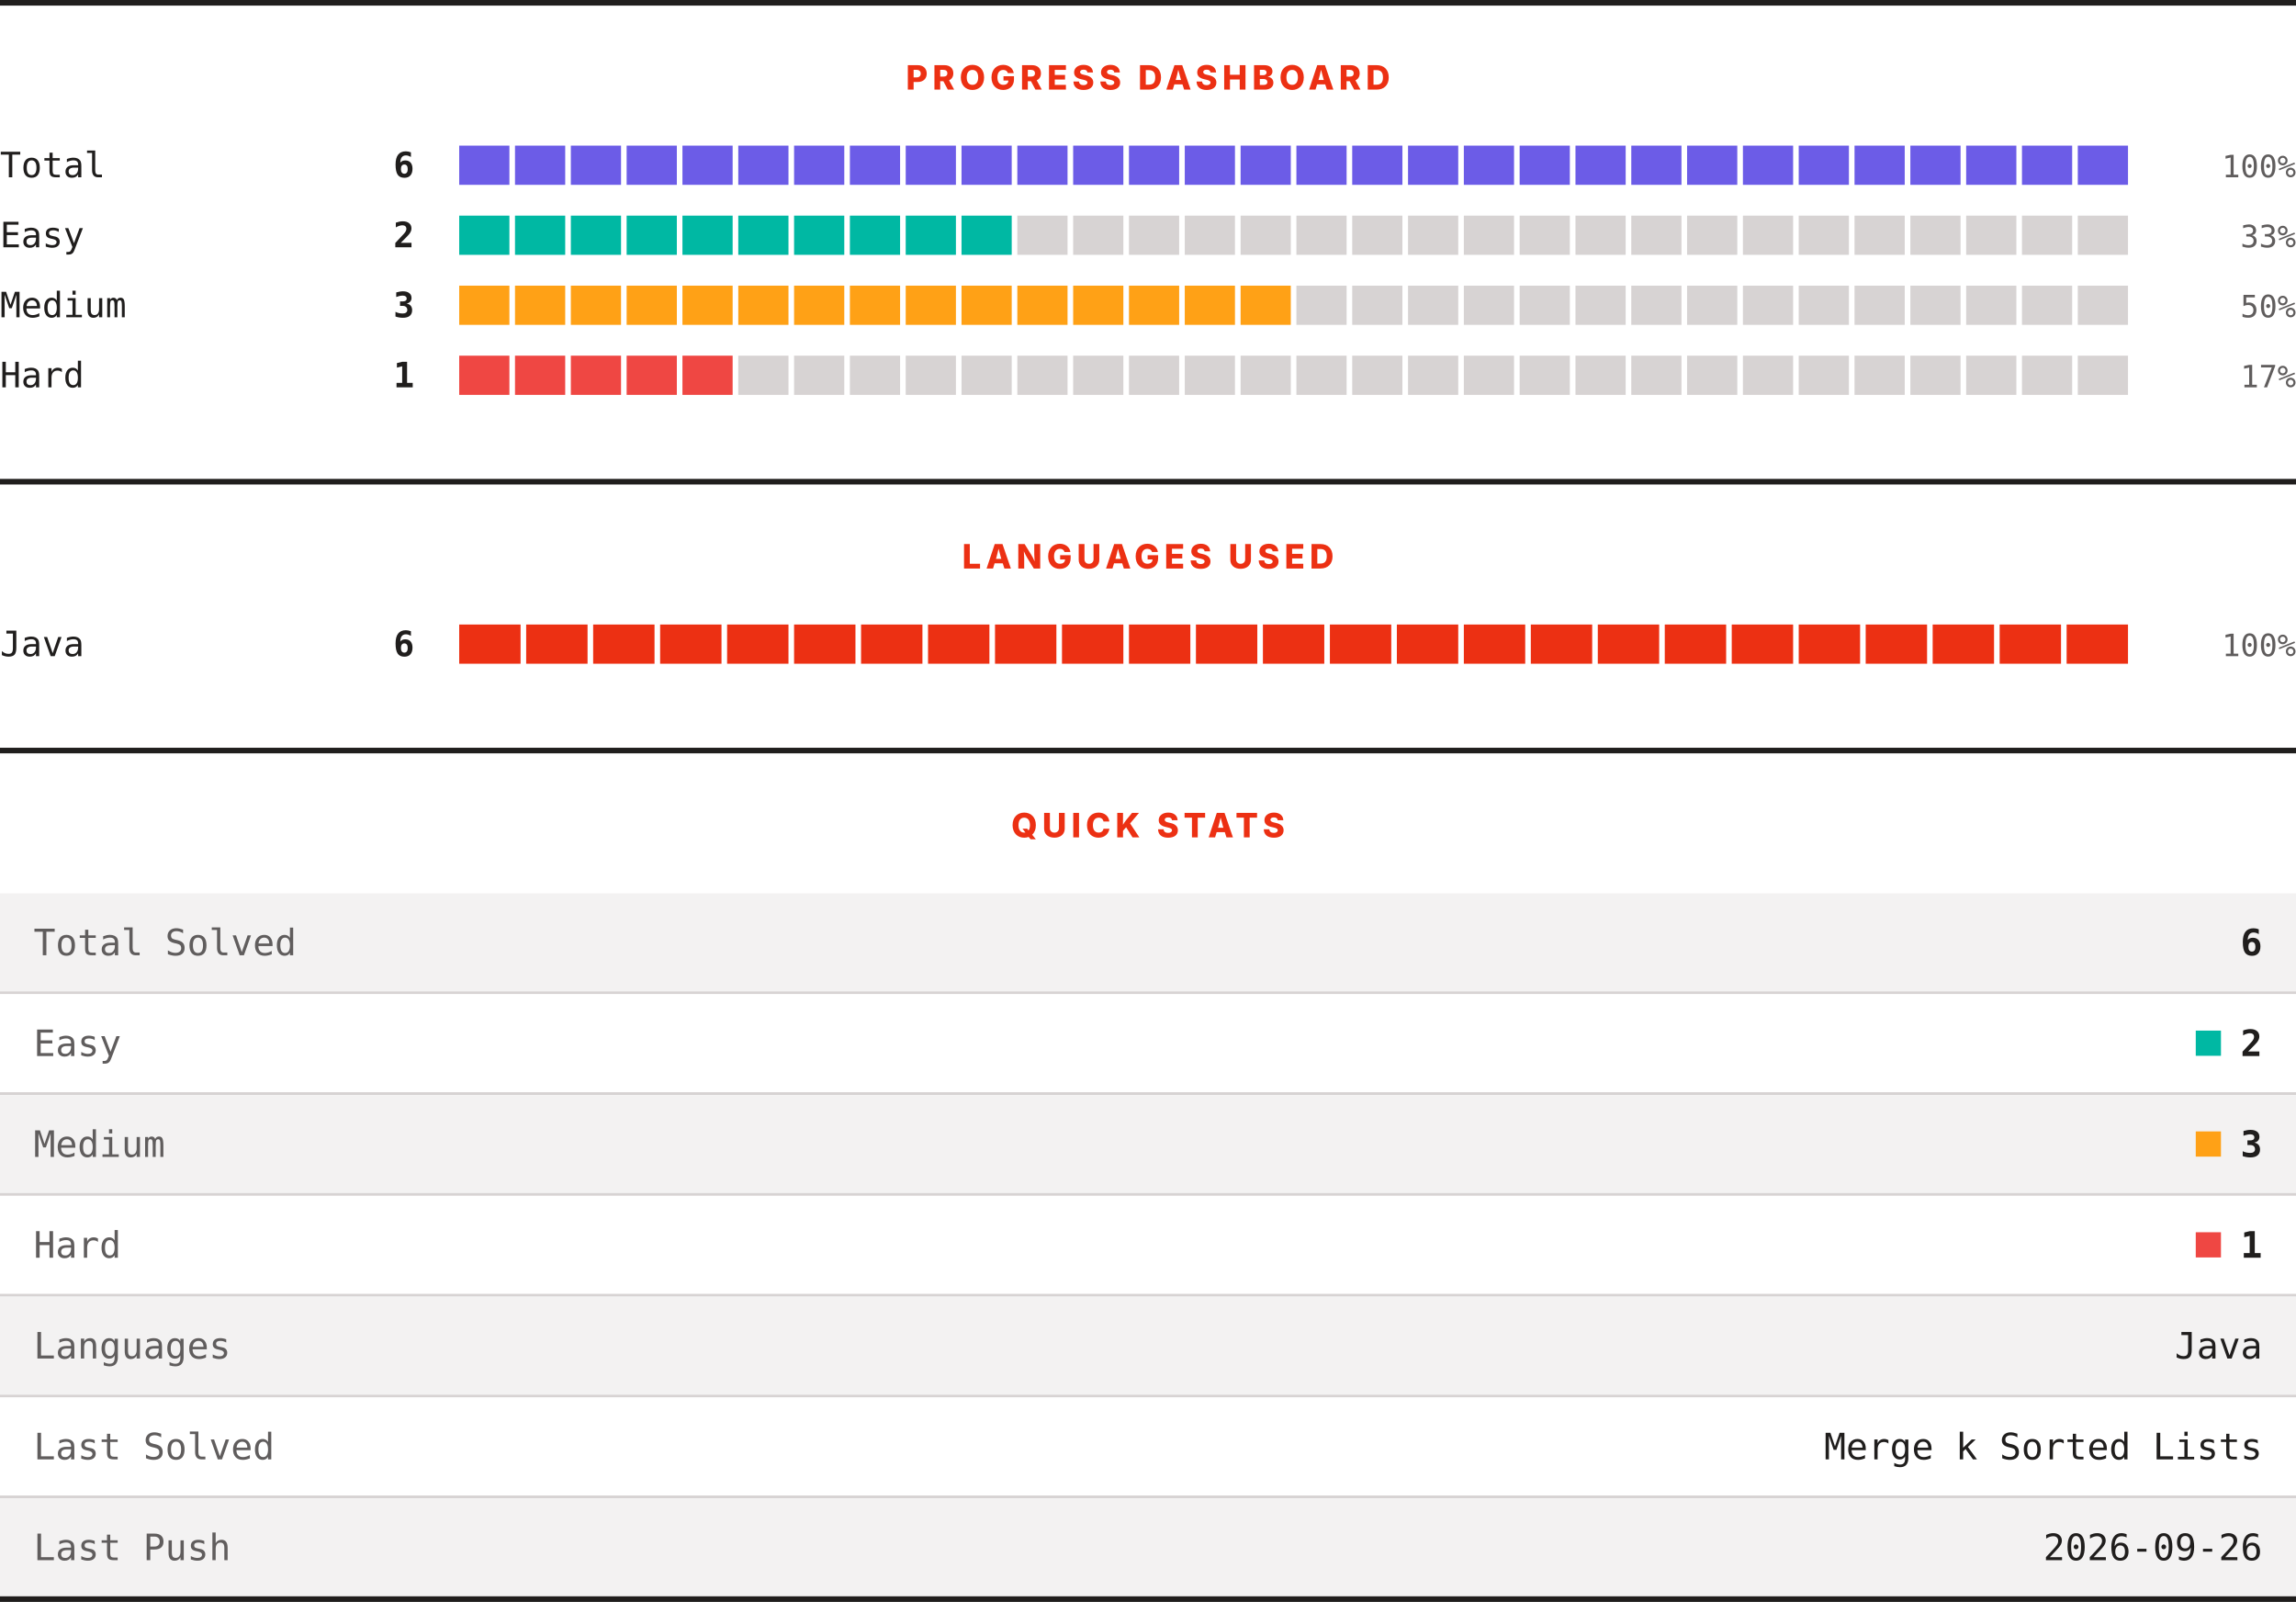
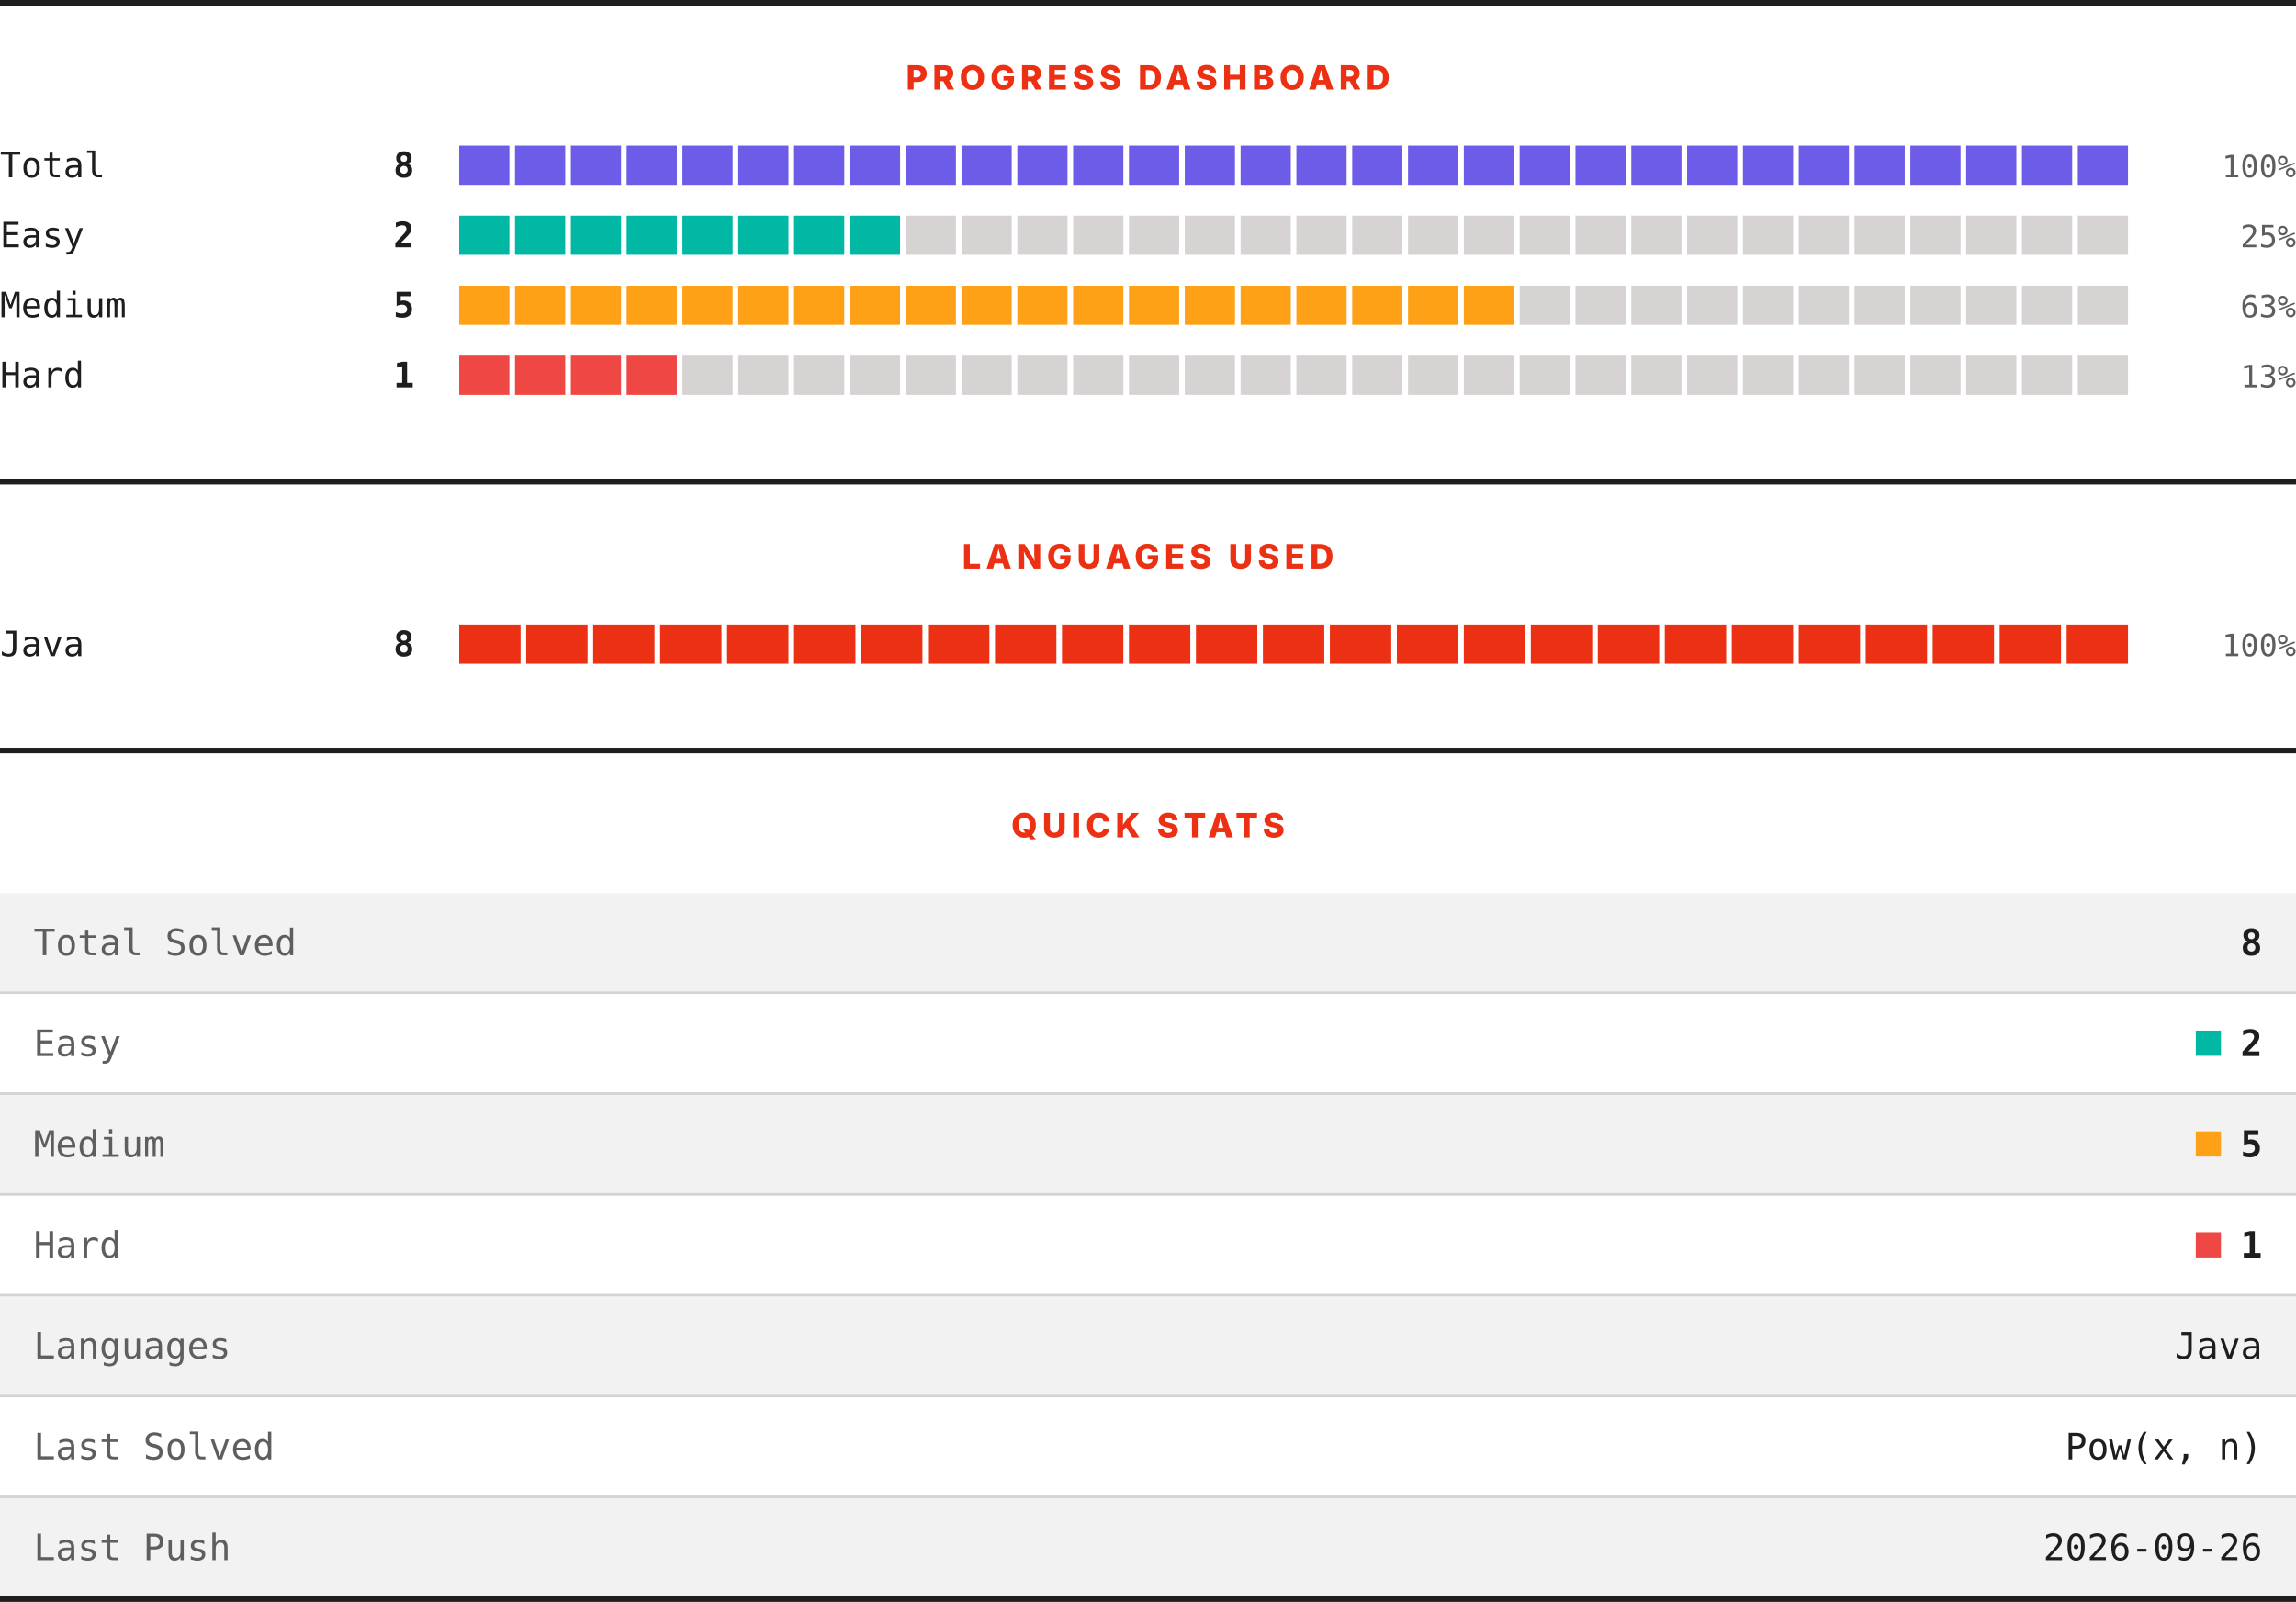
<svg xmlns="http://www.w3.org/2000/svg" width="820" height="572" viewBox="0 0 820 572" role="img" aria-label="LeetCode progress, languages and quick stats">
  <rect width="820" height="572" fill="#ffffff" />
  <rect x="0" y="0" width="820" height="2" fill="#201e1d" />
  <text x="410" y="32" text-anchor="middle" font-family="Archivo, system-ui, -apple-system, Segoe UI, sans-serif" font-size="12" font-weight="800" letter-spacing="1.68" fill="#ec3013">PROGRESS DASHBOARD</text>
  <text x="0" y="63.3" font-family="ui-monospace, SFMono-Regular, Menlo, Consolas, monospace" font-size="12.5" fill="#201e1d">Total</text>
-   <text x="148" y="63.3" text-anchor="end" font-family="ui-monospace, SFMono-Regular, Menlo, Consolas, monospace" font-size="12.5" font-weight="700" fill="#201e1d">6</text>
+   <text x="148" y="63.3" text-anchor="end" font-family="ui-monospace, SFMono-Regular, Menlo, Consolas, monospace" font-size="12.5" font-weight="700" fill="#201e1d">8</text>
  <rect x="164.00" y="52" width="17.93" height="14" fill="#6c5ce7" />
  <rect x="183.93" y="52" width="17.93" height="14" fill="#6c5ce7" />
  <rect x="203.87" y="52" width="17.93" height="14" fill="#6c5ce7" />
  <rect x="223.80" y="52" width="17.93" height="14" fill="#6c5ce7" />
  <rect x="243.73" y="52" width="17.93" height="14" fill="#6c5ce7" />
  <rect x="263.67" y="52" width="17.93" height="14" fill="#6c5ce7" />
  <rect x="283.60" y="52" width="17.93" height="14" fill="#6c5ce7" />
  <rect x="303.53" y="52" width="17.93" height="14" fill="#6c5ce7" />
  <rect x="323.47" y="52" width="17.93" height="14" fill="#6c5ce7" />
  <rect x="343.40" y="52" width="17.93" height="14" fill="#6c5ce7" />
  <rect x="363.33" y="52" width="17.93" height="14" fill="#6c5ce7" />
  <rect x="383.27" y="52" width="17.93" height="14" fill="#6c5ce7" />
  <rect x="403.20" y="52" width="17.93" height="14" fill="#6c5ce7" />
  <rect x="423.13" y="52" width="17.93" height="14" fill="#6c5ce7" />
  <rect x="443.07" y="52" width="17.93" height="14" fill="#6c5ce7" />
  <rect x="463.00" y="52" width="17.93" height="14" fill="#6c5ce7" />
  <rect x="482.93" y="52" width="17.93" height="14" fill="#6c5ce7" />
  <rect x="502.87" y="52" width="17.93" height="14" fill="#6c5ce7" />
  <rect x="522.80" y="52" width="17.93" height="14" fill="#6c5ce7" />
  <rect x="542.73" y="52" width="17.93" height="14" fill="#6c5ce7" />
  <rect x="562.67" y="52" width="17.93" height="14" fill="#6c5ce7" />
  <rect x="582.60" y="52" width="17.93" height="14" fill="#6c5ce7" />
  <rect x="602.53" y="52" width="17.93" height="14" fill="#6c5ce7" />
  <rect x="622.47" y="52" width="17.93" height="14" fill="#6c5ce7" />
  <rect x="642.40" y="52" width="17.93" height="14" fill="#6c5ce7" />
  <rect x="662.33" y="52" width="17.93" height="14" fill="#6c5ce7" />
  <rect x="682.27" y="52" width="17.93" height="14" fill="#6c5ce7" />
  <rect x="702.20" y="52" width="17.93" height="14" fill="#6c5ce7" />
  <rect x="722.13" y="52" width="17.93" height="14" fill="#6c5ce7" />
  <rect x="742.07" y="52" width="17.93" height="14" fill="#6c5ce7" />
  <text x="820" y="63.3" text-anchor="end" font-family="ui-monospace, SFMono-Regular, Menlo, Consolas, monospace" font-size="11" fill="#605d5d">100%</text>
  <text x="0" y="88.3" font-family="ui-monospace, SFMono-Regular, Menlo, Consolas, monospace" font-size="12.5" fill="#201e1d">Easy</text>
  <text x="148" y="88.3" text-anchor="end" font-family="ui-monospace, SFMono-Regular, Menlo, Consolas, monospace" font-size="12.5" font-weight="700" fill="#201e1d">2</text>
  <rect x="164.00" y="77" width="17.93" height="14" fill="#00b8a3" />
  <rect x="183.93" y="77" width="17.93" height="14" fill="#00b8a3" />
  <rect x="203.87" y="77" width="17.93" height="14" fill="#00b8a3" />
  <rect x="223.80" y="77" width="17.93" height="14" fill="#00b8a3" />
  <rect x="243.73" y="77" width="17.93" height="14" fill="#00b8a3" />
  <rect x="263.67" y="77" width="17.93" height="14" fill="#00b8a3" />
  <rect x="283.60" y="77" width="17.93" height="14" fill="#00b8a3" />
  <rect x="303.53" y="77" width="17.93" height="14" fill="#00b8a3" />
-   <rect x="323.47" y="77" width="17.93" height="14" fill="#00b8a3" />
-   <rect x="343.40" y="77" width="17.93" height="14" fill="#00b8a3" />
+   <rect x="323.47" y="77" width="17.93" height="14" fill="#d7d3d3" />
+   <rect x="343.40" y="77" width="17.93" height="14" fill="#d7d3d3" />
  <rect x="363.33" y="77" width="17.93" height="14" fill="#d7d3d3" />
  <rect x="383.27" y="77" width="17.93" height="14" fill="#d7d3d3" />
  <rect x="403.20" y="77" width="17.93" height="14" fill="#d7d3d3" />
  <rect x="423.13" y="77" width="17.93" height="14" fill="#d7d3d3" />
  <rect x="443.07" y="77" width="17.93" height="14" fill="#d7d3d3" />
  <rect x="463.00" y="77" width="17.93" height="14" fill="#d7d3d3" />
  <rect x="482.93" y="77" width="17.93" height="14" fill="#d7d3d3" />
  <rect x="502.87" y="77" width="17.93" height="14" fill="#d7d3d3" />
  <rect x="522.80" y="77" width="17.93" height="14" fill="#d7d3d3" />
  <rect x="542.73" y="77" width="17.93" height="14" fill="#d7d3d3" />
  <rect x="562.67" y="77" width="17.93" height="14" fill="#d7d3d3" />
  <rect x="582.60" y="77" width="17.93" height="14" fill="#d7d3d3" />
  <rect x="602.53" y="77" width="17.93" height="14" fill="#d7d3d3" />
  <rect x="622.47" y="77" width="17.93" height="14" fill="#d7d3d3" />
  <rect x="642.40" y="77" width="17.93" height="14" fill="#d7d3d3" />
  <rect x="662.33" y="77" width="17.93" height="14" fill="#d7d3d3" />
  <rect x="682.27" y="77" width="17.93" height="14" fill="#d7d3d3" />
  <rect x="702.20" y="77" width="17.93" height="14" fill="#d7d3d3" />
  <rect x="722.13" y="77" width="17.93" height="14" fill="#d7d3d3" />
  <rect x="742.07" y="77" width="17.93" height="14" fill="#d7d3d3" />
-   <text x="820" y="88.3" text-anchor="end" font-family="ui-monospace, SFMono-Regular, Menlo, Consolas, monospace" font-size="11" fill="#605d5d">33%</text>
+   <text x="820" y="88.3" text-anchor="end" font-family="ui-monospace, SFMono-Regular, Menlo, Consolas, monospace" font-size="11" fill="#605d5d">25%</text>
  <text x="0" y="113.3" font-family="ui-monospace, SFMono-Regular, Menlo, Consolas, monospace" font-size="12.5" fill="#201e1d">Medium</text>
-   <text x="148" y="113.3" text-anchor="end" font-family="ui-monospace, SFMono-Regular, Menlo, Consolas, monospace" font-size="12.5" font-weight="700" fill="#201e1d">3</text>
+   <text x="148" y="113.3" text-anchor="end" font-family="ui-monospace, SFMono-Regular, Menlo, Consolas, monospace" font-size="12.5" font-weight="700" fill="#201e1d">5</text>
  <rect x="164.00" y="102" width="17.93" height="14" fill="#ffa116" />
  <rect x="183.93" y="102" width="17.93" height="14" fill="#ffa116" />
  <rect x="203.87" y="102" width="17.93" height="14" fill="#ffa116" />
  <rect x="223.80" y="102" width="17.93" height="14" fill="#ffa116" />
  <rect x="243.73" y="102" width="17.93" height="14" fill="#ffa116" />
  <rect x="263.67" y="102" width="17.93" height="14" fill="#ffa116" />
  <rect x="283.60" y="102" width="17.93" height="14" fill="#ffa116" />
  <rect x="303.53" y="102" width="17.93" height="14" fill="#ffa116" />
  <rect x="323.47" y="102" width="17.93" height="14" fill="#ffa116" />
  <rect x="343.40" y="102" width="17.93" height="14" fill="#ffa116" />
  <rect x="363.33" y="102" width="17.93" height="14" fill="#ffa116" />
  <rect x="383.27" y="102" width="17.93" height="14" fill="#ffa116" />
  <rect x="403.20" y="102" width="17.93" height="14" fill="#ffa116" />
  <rect x="423.13" y="102" width="17.93" height="14" fill="#ffa116" />
  <rect x="443.07" y="102" width="17.93" height="14" fill="#ffa116" />
-   <rect x="463.00" y="102" width="17.93" height="14" fill="#d7d3d3" />
-   <rect x="482.93" y="102" width="17.93" height="14" fill="#d7d3d3" />
-   <rect x="502.87" y="102" width="17.93" height="14" fill="#d7d3d3" />
-   <rect x="522.80" y="102" width="17.93" height="14" fill="#d7d3d3" />
+   <rect x="463.00" y="102" width="17.93" height="14" fill="#ffa116" />
+   <rect x="482.93" y="102" width="17.93" height="14" fill="#ffa116" />
+   <rect x="502.87" y="102" width="17.93" height="14" fill="#ffa116" />
+   <rect x="522.80" y="102" width="17.93" height="14" fill="#ffa116" />
  <rect x="542.73" y="102" width="17.93" height="14" fill="#d7d3d3" />
  <rect x="562.67" y="102" width="17.93" height="14" fill="#d7d3d3" />
  <rect x="582.60" y="102" width="17.93" height="14" fill="#d7d3d3" />
  <rect x="602.53" y="102" width="17.93" height="14" fill="#d7d3d3" />
  <rect x="622.47" y="102" width="17.93" height="14" fill="#d7d3d3" />
  <rect x="642.40" y="102" width="17.93" height="14" fill="#d7d3d3" />
  <rect x="662.33" y="102" width="17.93" height="14" fill="#d7d3d3" />
  <rect x="682.27" y="102" width="17.93" height="14" fill="#d7d3d3" />
  <rect x="702.20" y="102" width="17.93" height="14" fill="#d7d3d3" />
  <rect x="722.13" y="102" width="17.93" height="14" fill="#d7d3d3" />
  <rect x="742.07" y="102" width="17.93" height="14" fill="#d7d3d3" />
-   <text x="820" y="113.3" text-anchor="end" font-family="ui-monospace, SFMono-Regular, Menlo, Consolas, monospace" font-size="11" fill="#605d5d">50%</text>
+   <text x="820" y="113.3" text-anchor="end" font-family="ui-monospace, SFMono-Regular, Menlo, Consolas, monospace" font-size="11" fill="#605d5d">63%</text>
  <text x="0" y="138.3" font-family="ui-monospace, SFMono-Regular, Menlo, Consolas, monospace" font-size="12.5" fill="#201e1d">Hard</text>
  <text x="148" y="138.3" text-anchor="end" font-family="ui-monospace, SFMono-Regular, Menlo, Consolas, monospace" font-size="12.5" font-weight="700" fill="#201e1d">1</text>
  <rect x="164.00" y="127" width="17.93" height="14" fill="#ef4743" />
  <rect x="183.93" y="127" width="17.93" height="14" fill="#ef4743" />
  <rect x="203.87" y="127" width="17.93" height="14" fill="#ef4743" />
  <rect x="223.80" y="127" width="17.93" height="14" fill="#ef4743" />
-   <rect x="243.73" y="127" width="17.93" height="14" fill="#ef4743" />
+   <rect x="243.73" y="127" width="17.93" height="14" fill="#d7d3d3" />
  <rect x="263.67" y="127" width="17.93" height="14" fill="#d7d3d3" />
  <rect x="283.60" y="127" width="17.93" height="14" fill="#d7d3d3" />
  <rect x="303.53" y="127" width="17.93" height="14" fill="#d7d3d3" />
  <rect x="323.47" y="127" width="17.93" height="14" fill="#d7d3d3" />
  <rect x="343.40" y="127" width="17.93" height="14" fill="#d7d3d3" />
  <rect x="363.33" y="127" width="17.93" height="14" fill="#d7d3d3" />
  <rect x="383.27" y="127" width="17.93" height="14" fill="#d7d3d3" />
  <rect x="403.20" y="127" width="17.93" height="14" fill="#d7d3d3" />
  <rect x="423.13" y="127" width="17.93" height="14" fill="#d7d3d3" />
  <rect x="443.07" y="127" width="17.93" height="14" fill="#d7d3d3" />
  <rect x="463.00" y="127" width="17.93" height="14" fill="#d7d3d3" />
  <rect x="482.93" y="127" width="17.93" height="14" fill="#d7d3d3" />
  <rect x="502.87" y="127" width="17.93" height="14" fill="#d7d3d3" />
  <rect x="522.80" y="127" width="17.93" height="14" fill="#d7d3d3" />
  <rect x="542.73" y="127" width="17.93" height="14" fill="#d7d3d3" />
  <rect x="562.67" y="127" width="17.93" height="14" fill="#d7d3d3" />
  <rect x="582.60" y="127" width="17.93" height="14" fill="#d7d3d3" />
  <rect x="602.53" y="127" width="17.93" height="14" fill="#d7d3d3" />
  <rect x="622.47" y="127" width="17.93" height="14" fill="#d7d3d3" />
  <rect x="642.40" y="127" width="17.93" height="14" fill="#d7d3d3" />
  <rect x="662.33" y="127" width="17.93" height="14" fill="#d7d3d3" />
  <rect x="682.27" y="127" width="17.93" height="14" fill="#d7d3d3" />
  <rect x="702.20" y="127" width="17.93" height="14" fill="#d7d3d3" />
  <rect x="722.13" y="127" width="17.93" height="14" fill="#d7d3d3" />
  <rect x="742.07" y="127" width="17.93" height="14" fill="#d7d3d3" />
-   <text x="820" y="138.3" text-anchor="end" font-family="ui-monospace, SFMono-Regular, Menlo, Consolas, monospace" font-size="11" fill="#605d5d">17%</text>
+   <text x="820" y="138.3" text-anchor="end" font-family="ui-monospace, SFMono-Regular, Menlo, Consolas, monospace" font-size="11" fill="#605d5d">13%</text>
  <rect x="0" y="171" width="820" height="2" fill="#201e1d" />
  <text x="410" y="203" text-anchor="middle" font-family="Archivo, system-ui, -apple-system, Segoe UI, sans-serif" font-size="12" font-weight="800" letter-spacing="1.68" fill="#ec3013">LANGUAGES USED</text>
  <text x="0" y="234.3" font-family="ui-monospace, SFMono-Regular, Menlo, Consolas, monospace" font-size="12.5" fill="#201e1d">Java</text>
-   <text x="148" y="234.3" text-anchor="end" font-family="ui-monospace, SFMono-Regular, Menlo, Consolas, monospace" font-size="12.5" font-weight="700" fill="#201e1d">6</text>
+   <text x="148" y="234.3" text-anchor="end" font-family="ui-monospace, SFMono-Regular, Menlo, Consolas, monospace" font-size="12.5" font-weight="700" fill="#201e1d">8</text>
  <rect x="164.00" y="223" width="21.92" height="14" fill="#ec3013" />
  <rect x="187.92" y="223" width="21.92" height="14" fill="#ec3013" />
  <rect x="211.84" y="223" width="21.92" height="14" fill="#ec3013" />
  <rect x="235.76" y="223" width="21.92" height="14" fill="#ec3013" />
  <rect x="259.68" y="223" width="21.92" height="14" fill="#ec3013" />
  <rect x="283.60" y="223" width="21.92" height="14" fill="#ec3013" />
  <rect x="307.52" y="223" width="21.92" height="14" fill="#ec3013" />
  <rect x="331.44" y="223" width="21.92" height="14" fill="#ec3013" />
  <rect x="355.36" y="223" width="21.92" height="14" fill="#ec3013" />
  <rect x="379.28" y="223" width="21.92" height="14" fill="#ec3013" />
  <rect x="403.20" y="223" width="21.92" height="14" fill="#ec3013" />
  <rect x="427.12" y="223" width="21.92" height="14" fill="#ec3013" />
  <rect x="451.04" y="223" width="21.92" height="14" fill="#ec3013" />
  <rect x="474.96" y="223" width="21.92" height="14" fill="#ec3013" />
  <rect x="498.88" y="223" width="21.92" height="14" fill="#ec3013" />
  <rect x="522.80" y="223" width="21.92" height="14" fill="#ec3013" />
  <rect x="546.72" y="223" width="21.92" height="14" fill="#ec3013" />
  <rect x="570.64" y="223" width="21.92" height="14" fill="#ec3013" />
  <rect x="594.56" y="223" width="21.92" height="14" fill="#ec3013" />
  <rect x="618.48" y="223" width="21.92" height="14" fill="#ec3013" />
  <rect x="642.40" y="223" width="21.92" height="14" fill="#ec3013" />
  <rect x="666.32" y="223" width="21.92" height="14" fill="#ec3013" />
  <rect x="690.24" y="223" width="21.92" height="14" fill="#ec3013" />
  <rect x="714.16" y="223" width="21.92" height="14" fill="#ec3013" />
  <rect x="738.08" y="223" width="21.92" height="14" fill="#ec3013" />
  <text x="820" y="234.3" text-anchor="end" font-family="ui-monospace, SFMono-Regular, Menlo, Consolas, monospace" font-size="11" fill="#605d5d">100%</text>
  <rect x="0" y="267" width="820" height="2" fill="#201e1d" />
  <text x="410" y="299" text-anchor="middle" font-family="Archivo, system-ui, -apple-system, Segoe UI, sans-serif" font-size="12" font-weight="800" letter-spacing="1.68" fill="#ec3013">QUICK STATS</text>
  <rect x="0" y="319" width="820" height="35" fill="#f3f2f2" />
  <text x="12" y="341.1" font-family="ui-monospace, SFMono-Regular, Menlo, Consolas, monospace" font-size="13" fill="#605d5d">Total Solved</text>
-   <text x="808" y="341.1" text-anchor="end" font-family="ui-monospace, SFMono-Regular, Menlo, Consolas, monospace" font-size="13" font-weight="700" fill="#201e1d">6</text>
+   <text x="808" y="341.1" text-anchor="end" font-family="ui-monospace, SFMono-Regular, Menlo, Consolas, monospace" font-size="13" font-weight="700" fill="#201e1d">8</text>
  <rect x="0" y="354" width="820" height="1" fill="#d7d3d3" />
  <rect x="0" y="355" width="820" height="35" fill="#ffffff" />
  <text x="12" y="377.1" font-family="ui-monospace, SFMono-Regular, Menlo, Consolas, monospace" font-size="13" fill="#605d5d">Easy</text>
  <rect x="784.2" y="368" width="9" height="9" fill="#00b8a3" />
  <text x="808" y="377.1" text-anchor="end" font-family="ui-monospace, SFMono-Regular, Menlo, Consolas, monospace" font-size="13" font-weight="700" fill="#201e1d">2</text>
  <rect x="0" y="390" width="820" height="1" fill="#d7d3d3" />
  <rect x="0" y="391" width="820" height="35" fill="#f3f2f2" />
  <text x="12" y="413.1" font-family="ui-monospace, SFMono-Regular, Menlo, Consolas, monospace" font-size="13" fill="#605d5d">Medium</text>
  <rect x="784.2" y="404" width="9" height="9" fill="#ffa116" />
-   <text x="808" y="413.1" text-anchor="end" font-family="ui-monospace, SFMono-Regular, Menlo, Consolas, monospace" font-size="13" font-weight="700" fill="#201e1d">3</text>
+   <text x="808" y="413.1" text-anchor="end" font-family="ui-monospace, SFMono-Regular, Menlo, Consolas, monospace" font-size="13" font-weight="700" fill="#201e1d">5</text>
  <rect x="0" y="426" width="820" height="1" fill="#d7d3d3" />
  <rect x="0" y="427" width="820" height="35" fill="#ffffff" />
  <text x="12" y="449.1" font-family="ui-monospace, SFMono-Regular, Menlo, Consolas, monospace" font-size="13" fill="#605d5d">Hard</text>
  <rect x="784.2" y="440" width="9" height="9" fill="#ef4743" />
  <text x="808" y="449.1" text-anchor="end" font-family="ui-monospace, SFMono-Regular, Menlo, Consolas, monospace" font-size="13" font-weight="700" fill="#201e1d">1</text>
  <rect x="0" y="462" width="820" height="1" fill="#d7d3d3" />
  <rect x="0" y="463" width="820" height="35" fill="#f3f2f2" />
  <text x="12" y="485.1" font-family="ui-monospace, SFMono-Regular, Menlo, Consolas, monospace" font-size="13" fill="#605d5d">Languages</text>
  <text x="808" y="485.1" text-anchor="end" font-family="ui-monospace, SFMono-Regular, Menlo, Consolas, monospace" font-size="13" fill="#201e1d">Java</text>
  <rect x="0" y="498" width="820" height="1" fill="#d7d3d3" />
  <rect x="0" y="499" width="820" height="35" fill="#ffffff" />
  <text x="12" y="521.1" font-family="ui-monospace, SFMono-Regular, Menlo, Consolas, monospace" font-size="13" fill="#605d5d">Last Solved</text>
-   <text x="808" y="521.1" text-anchor="end" font-family="ui-monospace, SFMono-Regular, Menlo, Consolas, monospace" font-size="13" fill="#201e1d">Merge k Sorted Lists</text>
+   <text x="808" y="521.1" text-anchor="end" font-family="ui-monospace, SFMono-Regular, Menlo, Consolas, monospace" font-size="13" fill="#201e1d">Pow(x, n)</text>
  <rect x="0" y="534" width="820" height="1" fill="#d7d3d3" />
  <rect x="0" y="535" width="820" height="35" fill="#f3f2f2" />
  <text x="12" y="557.1" font-family="ui-monospace, SFMono-Regular, Menlo, Consolas, monospace" font-size="13" fill="#605d5d">Last Push</text>
  <text x="808" y="557.1" text-anchor="end" font-family="ui-monospace, SFMono-Regular, Menlo, Consolas, monospace" font-size="13" fill="#201e1d">2026-09-26</text>
  <rect x="0" y="570" width="820" height="2" fill="#201e1d" />
</svg>
